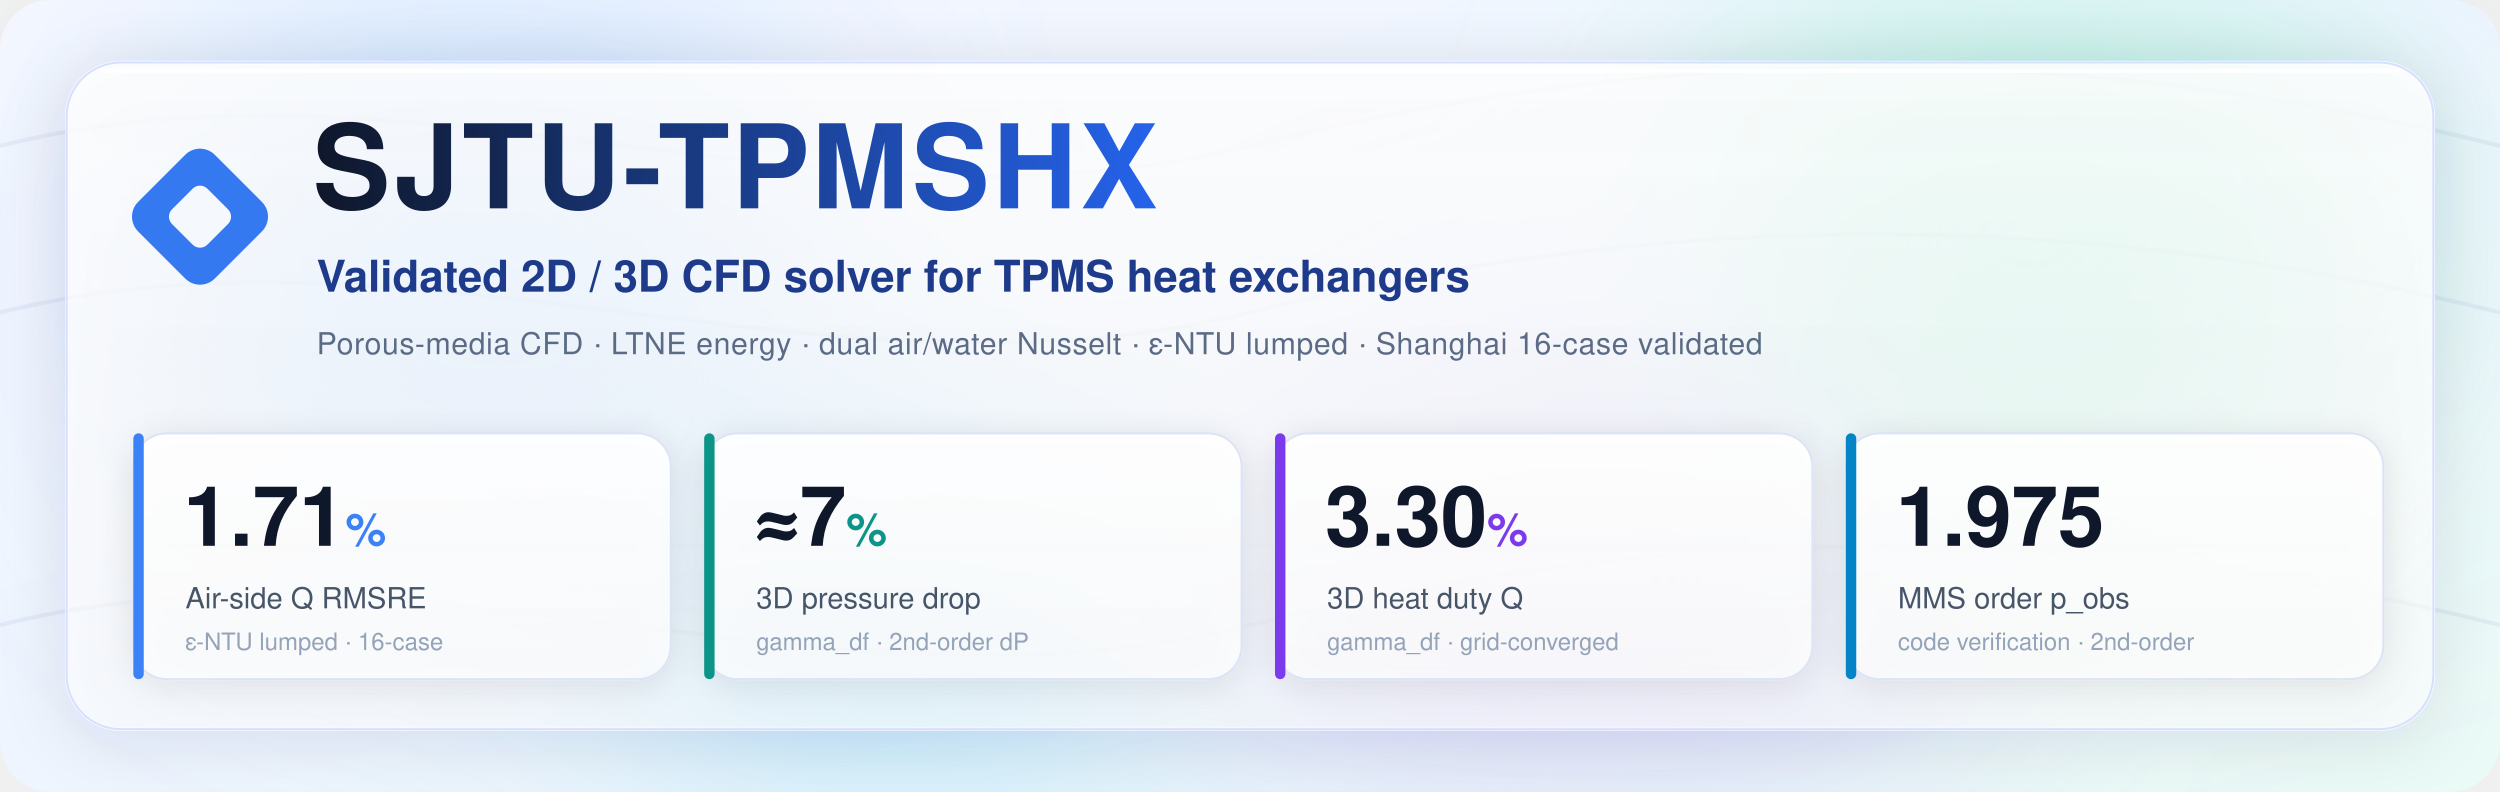
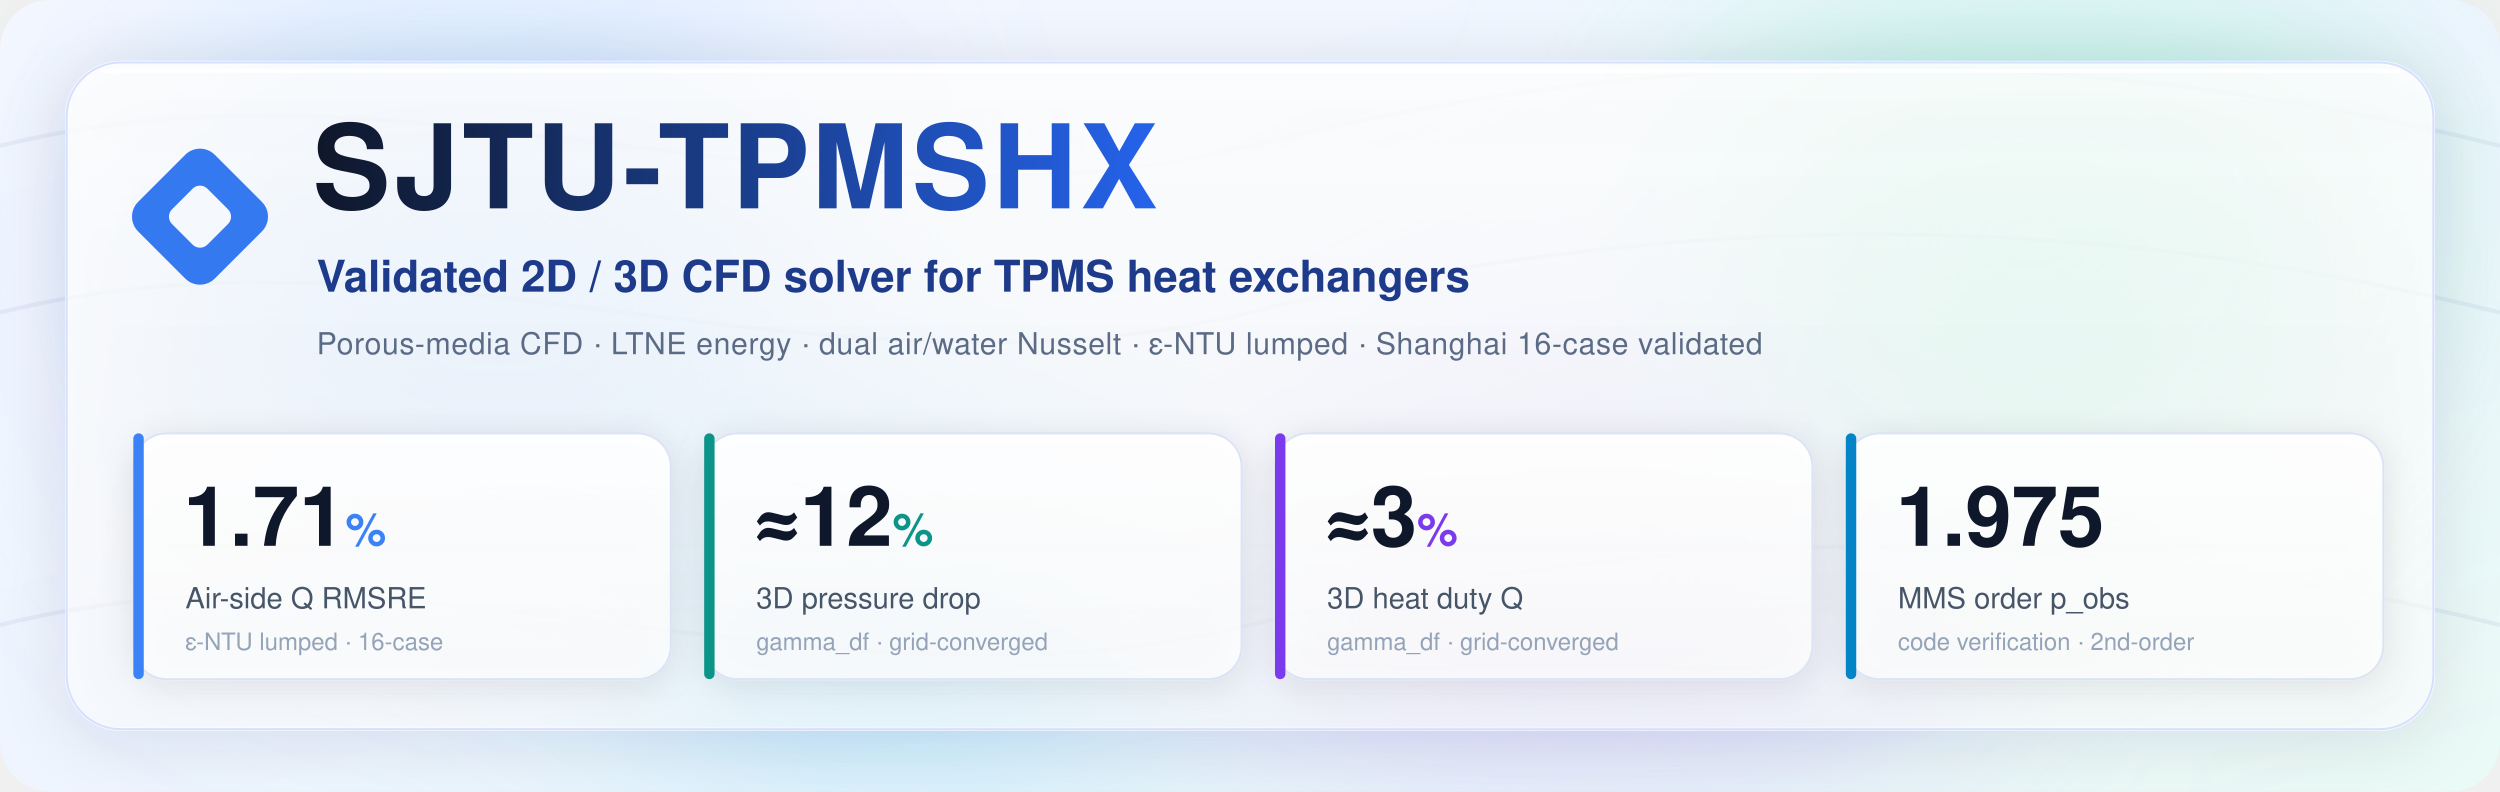
<svg xmlns="http://www.w3.org/2000/svg" viewBox="0 0 1200 380" width="1200" height="380" font-family="'Segoe UI', 'Helvetica Neue', Helvetica, Arial, sans-serif">
  <defs>
    <linearGradient id="bg" x1="0" y1="0" x2="1" y2="1">
      <stop offset="0" stop-color="#f4f7ff" />
      <stop offset="0.5" stop-color="#eef5ff" />
      <stop offset="1" stop-color="#eafaf6" />
    </linearGradient>
    <linearGradient id="glass" x1="0" y1="0" x2="0" y2="1">
      <stop offset="0" stop-color="#ffffff" stop-opacity="0.85" />
      <stop offset="1" stop-color="#ffffff" stop-opacity="0.55" />
    </linearGradient>
    <linearGradient id="cardglass" x1="0" y1="0" x2="0" y2="1">
      <stop offset="0" stop-color="#ffffff" stop-opacity="0.92" />
      <stop offset="1" stop-color="#ffffff" stop-opacity="0.70" />
    </linearGradient>
    <filter id="blur" x="-50%" y="-50%" width="200%" height="200%">
      <feGaussianBlur stdDeviation="60" />
    </filter>
    <filter id="soft" x="-20%" y="-20%" width="140%" height="140%">
      <feDropShadow dx="0" dy="6" stdDeviation="16" flood-color="#1e293b" flood-opacity="0.16" />
    </filter>
    <filter id="cardsoft" x="-20%" y="-20%" width="140%" height="140%">
      <feDropShadow dx="0" dy="3" stdDeviation="8" flood-color="#1e293b" flood-opacity="0.12" />
    </filter>
    <linearGradient id="title" x1="0" y1="0" x2="1" y2="0">
      <stop offset="0" stop-color="#0f172a" />
      <stop offset="1" stop-color="#2563eb" />
    </linearGradient>
  </defs>
  <rect width="1200" height="380" rx="24" fill="url(#bg)" />
  <g filter="url(#blur)" opacity="0.55">
    <circle cx="230" cy="120" r="150" fill="#93c5fd" />
    <circle cx="980" cy="90" r="150" fill="#6ee7b7" />
    <circle cx="760" cy="330" r="160" fill="#c4b5fd" />
    <circle cx="430" cy="320" r="120" fill="#7dd3fc" />
  </g>
  <g stroke="#1e3a8a" stroke-opacity="0.06" stroke-width="2" fill="none">
    <path d="M0 70 C 200 20, 400 120, 600 70 S 1000 20, 1200 70" />
    <path d="M0 150 C 200 100, 400 200, 600 150 S 1000 100, 1200 150" />
    <path d="M0 300 C 200 250, 400 350, 600 300 S 1000 250, 1200 300" />
  </g>
  <rect x="32" y="30" width="1136" height="320" rx="26" fill="url(#glass)" stroke="#ffffff" stroke-opacity="0.9" stroke-width="1.5" filter="url(#soft)" />
  <rect x="32" y="30" width="1136" height="320" rx="26" fill="none" stroke="#c7d2fe" stroke-opacity="0.7" stroke-width="1" />
  <rect x="48" y="33" width="1104" height="2" rx="1" fill="#ffffff" fill-opacity="0.9" />
  <g transform="translate(96 104) rotate(45)">
    <rect x="-26" y="-26" width="52" height="52" rx="10" fill="#3b82f6" />
    <rect x="-26" y="-26" width="52" height="52" rx="10" fill="#1d4ed8" fill-opacity="0.18" />
    <rect x="-12" y="-12" width="24" height="24" rx="5" fill="#ffffff" fill-opacity="0.95" />
  </g>
  <text x="150" y="100" font-size="56" font-weight="700" letter-spacing="1.5" fill="url(#title)">SJTU-TPMSHX</text>
  <text x="152" y="140" font-size="21" font-weight="600" fill="#1e3a8a">Validated 2D / 3D CFD solver for TPMS heat exchangers</text>
  <text x="152" y="170" font-size="14.5" fill="#5b6b86" letter-spacing="0.3">Porous-media CFD · LTNE energy · dual air/water Nusselt · ε-NTU lumped · Shanghai 16-case validated</text>
  <g>
    <rect x="64" y="208" width="258" height="118" rx="16" fill="url(#cardglass)" stroke="#dbe3f4" filter="url(#cardsoft)" />
    <rect x="64" y="208" width="5" height="118" rx="2.5" fill="#3b82f6" />
    <text x="88" y="262" font-size="40" font-weight="700" fill="#0f172a">1.71<tspan font-size="22" fill="#3b82f6">%</tspan>
    </text>
    <text x="89" y="292" font-size="14" fill="#475569">Air-side Q  RMSRE</text>
    <text x="89" y="312" font-size="11.5" fill="#94a3b8">ε-NTU lumped · 16-case</text>
    <rect x="338" y="208" width="258" height="118" rx="16" fill="url(#cardglass)" stroke="#dbe3f4" filter="url(#cardsoft)" />
    <rect x="338" y="208" width="5" height="118" rx="2.5" fill="#0d9488" />
-     <text x="362" y="262" font-size="40" font-weight="700" fill="#0f172a">≈7<tspan font-size="22" fill="#0d9488">%</tspan>
+     <text x="362" y="262" font-size="40" font-weight="700" fill="#0f172a">≈12<tspan font-size="22" fill="#0d9488">%</tspan>
    </text>
    <text x="363" y="292" font-size="14" fill="#475569">3D pressure drop</text>
-     <text x="363" y="312" font-size="11.5" fill="#94a3b8">gamma_df · 2nd-order dP</text>
+     <text x="363" y="312" font-size="11.5" fill="#94a3b8">gamma_df · grid-converged</text>
    <rect x="612" y="208" width="258" height="118" rx="16" fill="url(#cardglass)" stroke="#dbe3f4" filter="url(#cardsoft)" />
    <rect x="612" y="208" width="5" height="118" rx="2.5" fill="#7c3aed" />
-     <text x="636" y="262" font-size="40" font-weight="700" fill="#0f172a">3.30<tspan font-size="22" fill="#7c3aed">%</tspan>
+     <text x="636" y="262" font-size="40" font-weight="700" fill="#0f172a">≈3<tspan font-size="22" fill="#7c3aed">%</tspan>
    </text>
    <text x="637" y="292" font-size="14" fill="#475569">3D heat duty  Q</text>
    <text x="637" y="312" font-size="11.5" fill="#94a3b8">gamma_df · grid-converged</text>
    <rect x="886" y="208" width="258" height="118" rx="16" fill="url(#cardglass)" stroke="#dbe3f4" filter="url(#cardsoft)" />
    <rect x="886" y="208" width="5" height="118" rx="2.5" fill="#0284c7" />
    <text x="910" y="262" font-size="40" font-weight="700" fill="#0f172a">1.975</text>
    <text x="911" y="292" font-size="14" fill="#475569">MMS order  p_obs</text>
    <text x="911" y="312" font-size="11.5" fill="#94a3b8">code verification · 2nd-order</text>
  </g>
</svg>
